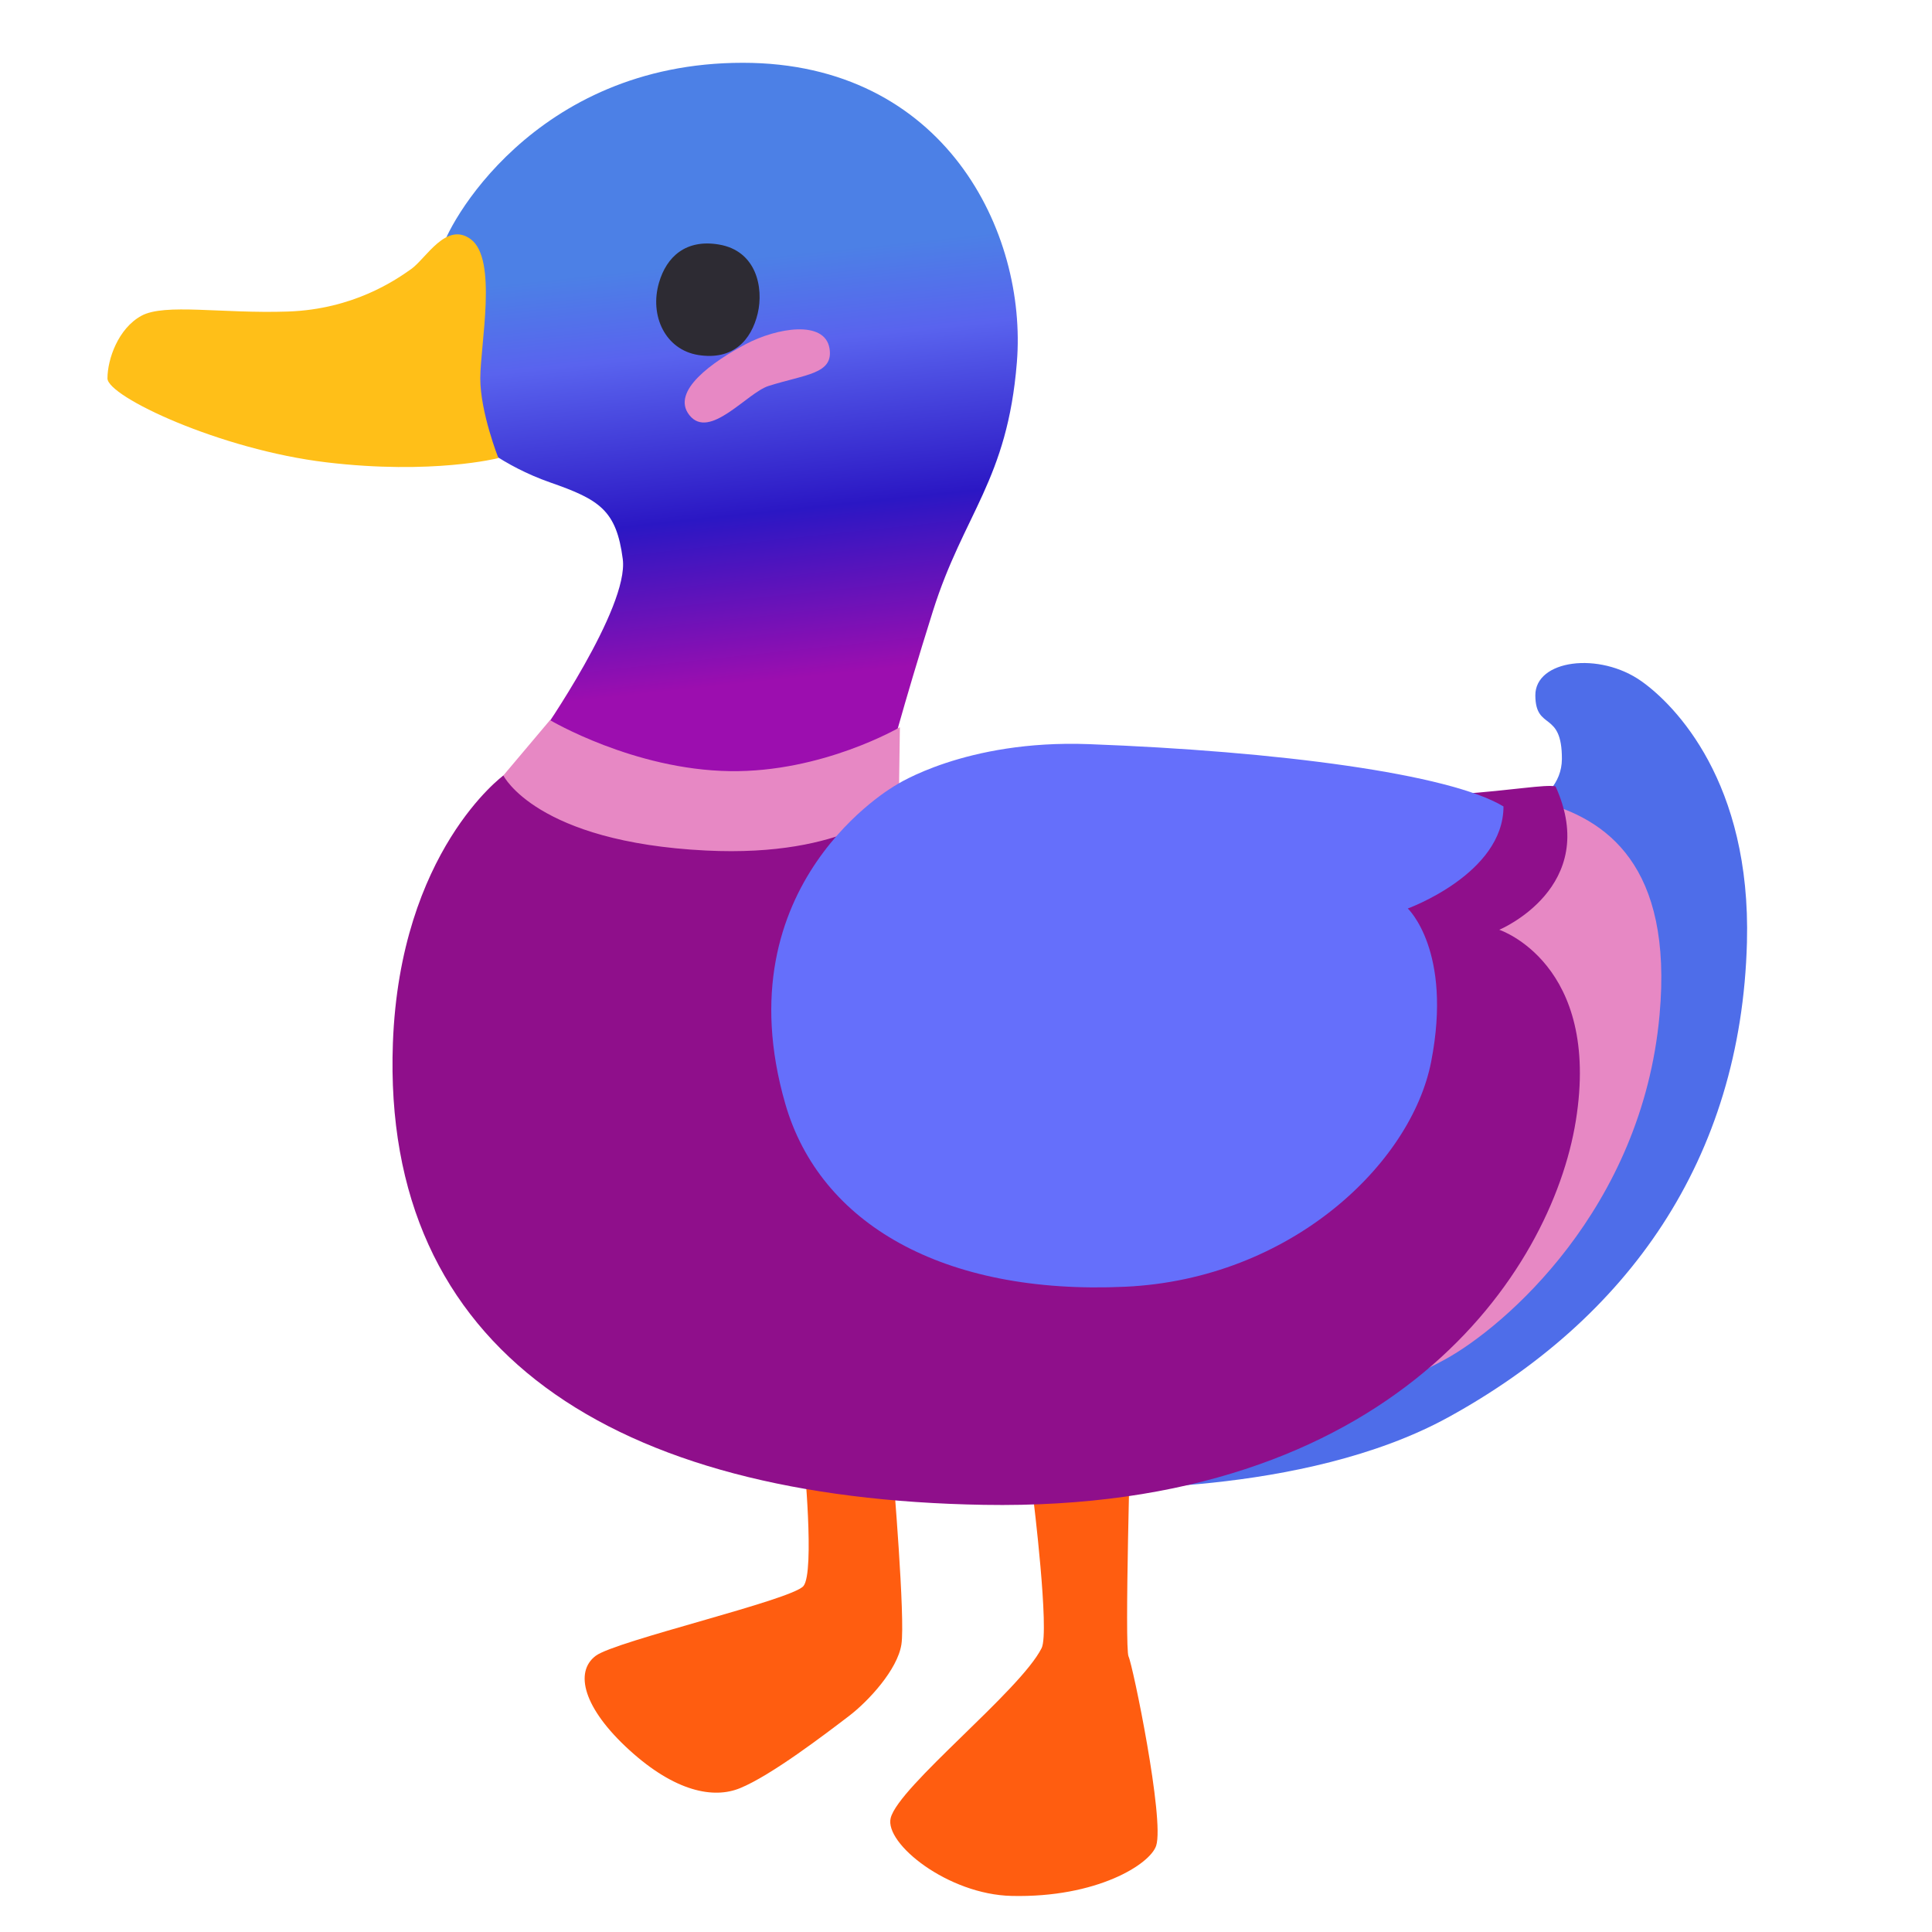
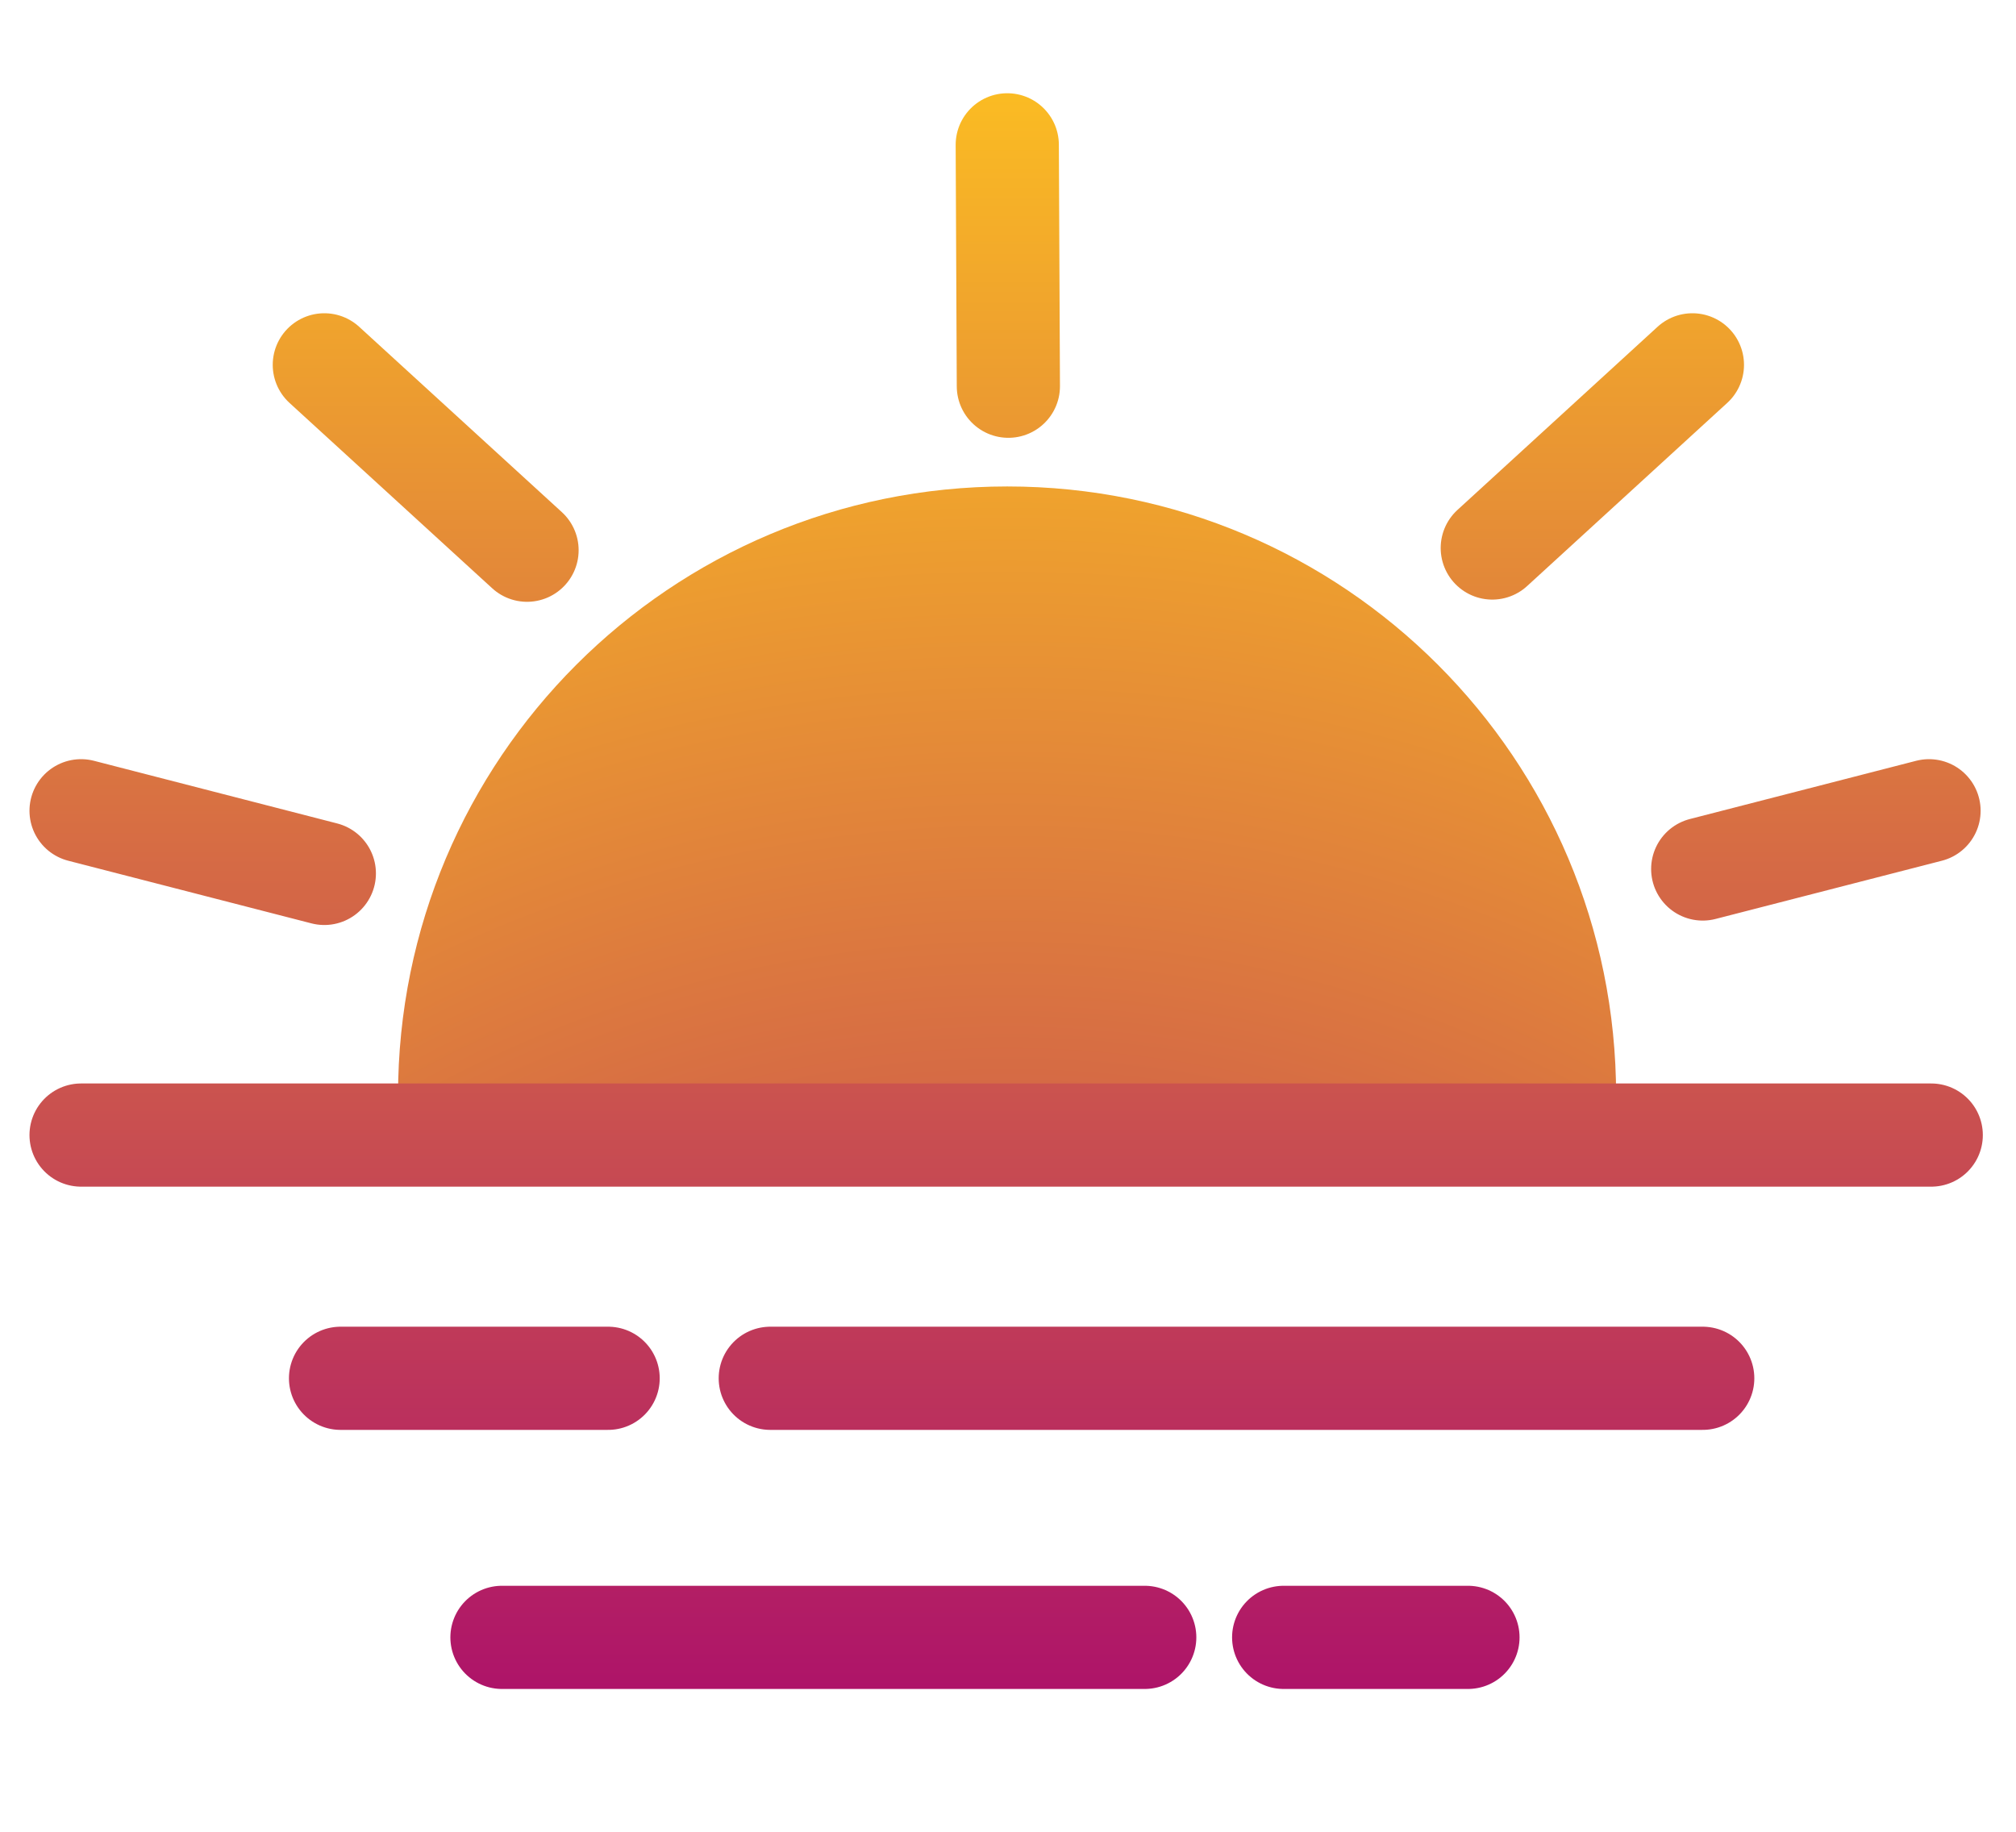
- <svg xmlns="http://www.w3.org/2000/svg" width="800px" height="800px" viewBox="0 0 128 128" aria-hidden="true" role="img" class="iconify iconify--noto" preserveAspectRatio="xMidYMid meet" fill="#000000">
-   <g id="SVGRepo_bgCarrier" stroke-width="0" />
-   <g id="SVGRepo_tracerCarrier" stroke-linecap="round" stroke-linejoin="round" />
-   <g id="SVGRepo_iconCarrier">
-     <linearGradient id="IconifyId17ecdb2904d178eab7809" gradientUnits="userSpaceOnUse" x1="47.489" y1="11.504" x2="51.02" y2="45.102">
-       <stop offset=".171" stop-color="#4c80e6" />
-       <stop offset=".345" stop-color="#5963ee" />
-       <stop offset=".671" stop-color="#2b17c4" />
-       <stop offset="1" stop-color="#9c0eaf" />
+ <svg xmlns="http://www.w3.org/2000/svg" version="1.2" viewBox="0 0 547 497" width="547" height="497">
+   <defs>
+     <linearGradient id="P" gradientUnits="userSpaceOnUse" />
+     <radialGradient id="g1" cx="0" cy="0" r="1" href="#P" gradientTransform="matrix(0,-561.85,561.85,0,273.25,591.395)">
+       <stop stop-color="#a7056f" />
+       <stop offset="1" stop-color="#ffc51f" />
+     </radialGradient>
+     <radialGradient id="g2" cx="0" cy="0" r="1" href="#P" gradientTransform="matrix(0,-336.128,336.128,0,272.68,314.159)">
+       <stop stop-color="#a7056f" />
+       <stop offset="1" stop-color="#ffc51f" />
+     </radialGradient>
+     <linearGradient id="g3" x2="1" href="#P" gradientTransform="matrix(0,-497,1260.232,0,273.5,497)">
+       <stop stop-color="#a7056f" />
+       <stop offset="1" stop-color="#ffc51f" />
    </linearGradient>
-     <path d="M35.84 48.65s5.84-8.38 5.42-11.61c-.42-3.24-1.55-3.94-4.79-5.07c-3.24-1.13-5.14-2.89-5.14-2.89s-2.35-11.03-2.11-12.39c.28-1.62 6.12-12.53 19.99-12.53c13.37 0 18.86 11.22 18.16 19.85c-.63 7.81-3.52 10-5.56 16.47c-2.04 6.48-3.03 10.35-3.03 10.35l-12.04 2.46l-10.07-2.18l-.83-2.46z" fill="url(#IconifyId17ecdb2904d178eab7809)" />
-     <path d="M53.25 96.51s.75 7.64-.02 8.57c-.78.93-12.44 3.63-13.76 4.62c-1.43 1.07-.82 3.47 2.22 6.24s5.59 3.25 7.34 2.53c2.06-.84 5.63-3.57 7.23-4.79c1.28-.98 3.2-3.06 3.46-4.73c.27-1.67-.56-11.48-.56-11.48l-5.91-.96z" fill="#ff5d10" />
-     <path d="M68.45 99.19s1.1 8.92.56 10c-1.41 2.82-9.47 9.16-10 11.26c-.42 1.69 3.8 5.07 8.02 5.16c5.64.13 9.17-2.1 9.57-3.33c.56-1.74-1.55-11.97-1.83-12.53s.14-15.06.14-15.06l-6.46 4.5z" fill="#ff5d10" />
-     <path d="M98.66 54.49s4.8-.94 4.82-4.2c.01-3.26-1.74-1.84-1.76-4.21c-.02-2.37 4.24-2.93 7.04-.94c2.21 1.57 7.26 6.68 6.98 17.29c-.38 14.41-7.92 24.95-19.79 31.47c-9.68 5.31-23.96 4.68-23.96 4.68l26.67-44.09z" fill="#4e6de9" />
-     <path d="M85.67 55.69c2.35-.28 12.66-3.54 16.33-2.6c4.43 1.13 8.85 4.25 7.95 14.15c-1.16 12.85-10.29 20.68-14.22 22.83C88.7 93.91 81.94 94 81.94 94s1.39-38.03 3.73-38.31z" fill="#e788c4" />
-     <path d="M7.12 25.07c0 1.2 7.46 4.72 14.5 5.56s11.4-.28 11.4-.28s-1.2-3.03-1.2-5.28s1.16-7.9-.63-9.22c-1.62-1.2-2.96 1.27-3.94 1.97c-.99.7-3.8 2.67-8.17 2.82s-8.17-.56-9.71.28s-2.25 2.88-2.25 4.15z" fill="#ffbf18" />
-     <path d="M50.2 20.77c-.42 1.75-1.61 3.12-3.94 2.75c-2.18-.35-3.24-2.6-2.6-4.79c.5-1.73 1.79-2.9 3.97-2.53c2.5.42 2.97 2.88 2.57 4.57z" fill="#2d2b33" />
-     <path d="M50.92 25.57c2.47-.78 4.3-.79 4.04-2.47c-.3-1.93-3.51-1.38-5.55-.3c-2.17 1.15-4.99 3.11-3.74 4.7c1.33 1.69 3.83-1.48 5.25-1.93z" fill="#e788c4" />
-     <path d="M33.16 51.6s2.16 9.43 12.95 7.84c7.71-1.14 13.42-4.97 13.42-4.97l.09-6.29s-5.12 3-11.26 2.91c-6.38-.09-11.92-3.38-11.92-3.38l-3.28 3.89z" fill="#e788c4" />
-     <path d="M26.03 69.11C25.28 89.56 40.7 99.28 65.17 99.7c27.12.47 37.61-15.44 39.23-25.43c1.69-10.45-5.07-12.67-5.07-12.67s6.76-2.82 3.73-9.5c-1.41-.28-8.35 1.57-21.54.21c-13.1-1.35-22.08.94-22.08.94s-3.28 3.57-12.67 3.1c-11.25-.56-13.42-4.97-13.42-4.97s-6.85 5.01-7.32 17.73z" fill="#8f0f8b" />
-     <path d="M52.03 73.14c2.28 7.9 10.42 12.67 22.52 12.11c10.98-.51 18.96-8.17 20.27-14.92c1.43-7.34-1.55-10.14-1.55-10.14s6.34-2.3 6.34-6.76c-3.57-2.16-14.92-3.66-27.5-4.13c-8.16-.3-12.76 2.72-12.76 2.72S47.8 58.5 52.03 73.14z" fill="#656ffb" />
-   </g>
+     <radialGradient id="g4" cx="0" cy="0" r="1" href="#P" gradientTransform="matrix(NaN,NaN,NaN,NaN,NaN,NaN)">
+       <stop stop-color="#a7056f" />
+       <stop offset="1" stop-color="#ffc51f" />
+     </radialGradient>
+     <linearGradient id="g5" x2="1" href="#P" gradientTransform="matrix(0,-497,4522038898901560000,276.895,273.5,497)">
+       <stop stop-color="#a7056f" />
+       <stop offset="1" stop-color="#ffc51f" />
+     </linearGradient>
+     <radialGradient id="g6" cx="0" cy="0" r="1" href="#P" gradientTransform="matrix(0,-119.543,119.543,0,277.184,471.744)">
+       <stop stop-color="#a7056f" />
+       <stop offset="1" stop-color="#ffc51f" />
+     </radialGradient>
+     <linearGradient id="g7" x2="1" href="#P" gradientTransform="matrix(0,-497,2612.472,0,273.5,497)">
+       <stop stop-color="#a7056f" />
+       <stop offset="1" stop-color="#ffc51f" />
+     </linearGradient>
+   </defs>
+   <style>.a{fill:url(#g1)}.b{fill:url(#g2);stroke:url(#g3);stroke-linecap:round;stroke-miterlimit:100;stroke-width:28}.c{fill:url(#g4);stroke:url(#g5);stroke-linecap:round;stroke-miterlimit:100;stroke-width:28}.d{fill:url(#g6);stroke:url(#g7);stroke-linecap:round;stroke-miterlimit:100;stroke-width:28}</style>
+   <path fill-rule="evenodd" class="a" d="m108 297.3c0-91.4 73.9-165.3 165.3-165.3 91.3 0 165.2 73.9 165.2 165.3q0 0.7 0 1.4h-330.5q0-0.7 0-1.4z" />
+   <path class="b" d="m88 99l55 50.3m130.6-44.5l-0.3-65.5m-185.3 197.7l-66-17m382.9-71.3l54.3-49.7m2.8 136.8l61.4-15.8m-149.4-73.2" />
+   <path class="c" d="m524 308h-502" />
+   <path class="d" d="m209 374h253m-369.6 0h72.6m183.3 70.3h50m-262.1 0h174.4" />
</svg>
